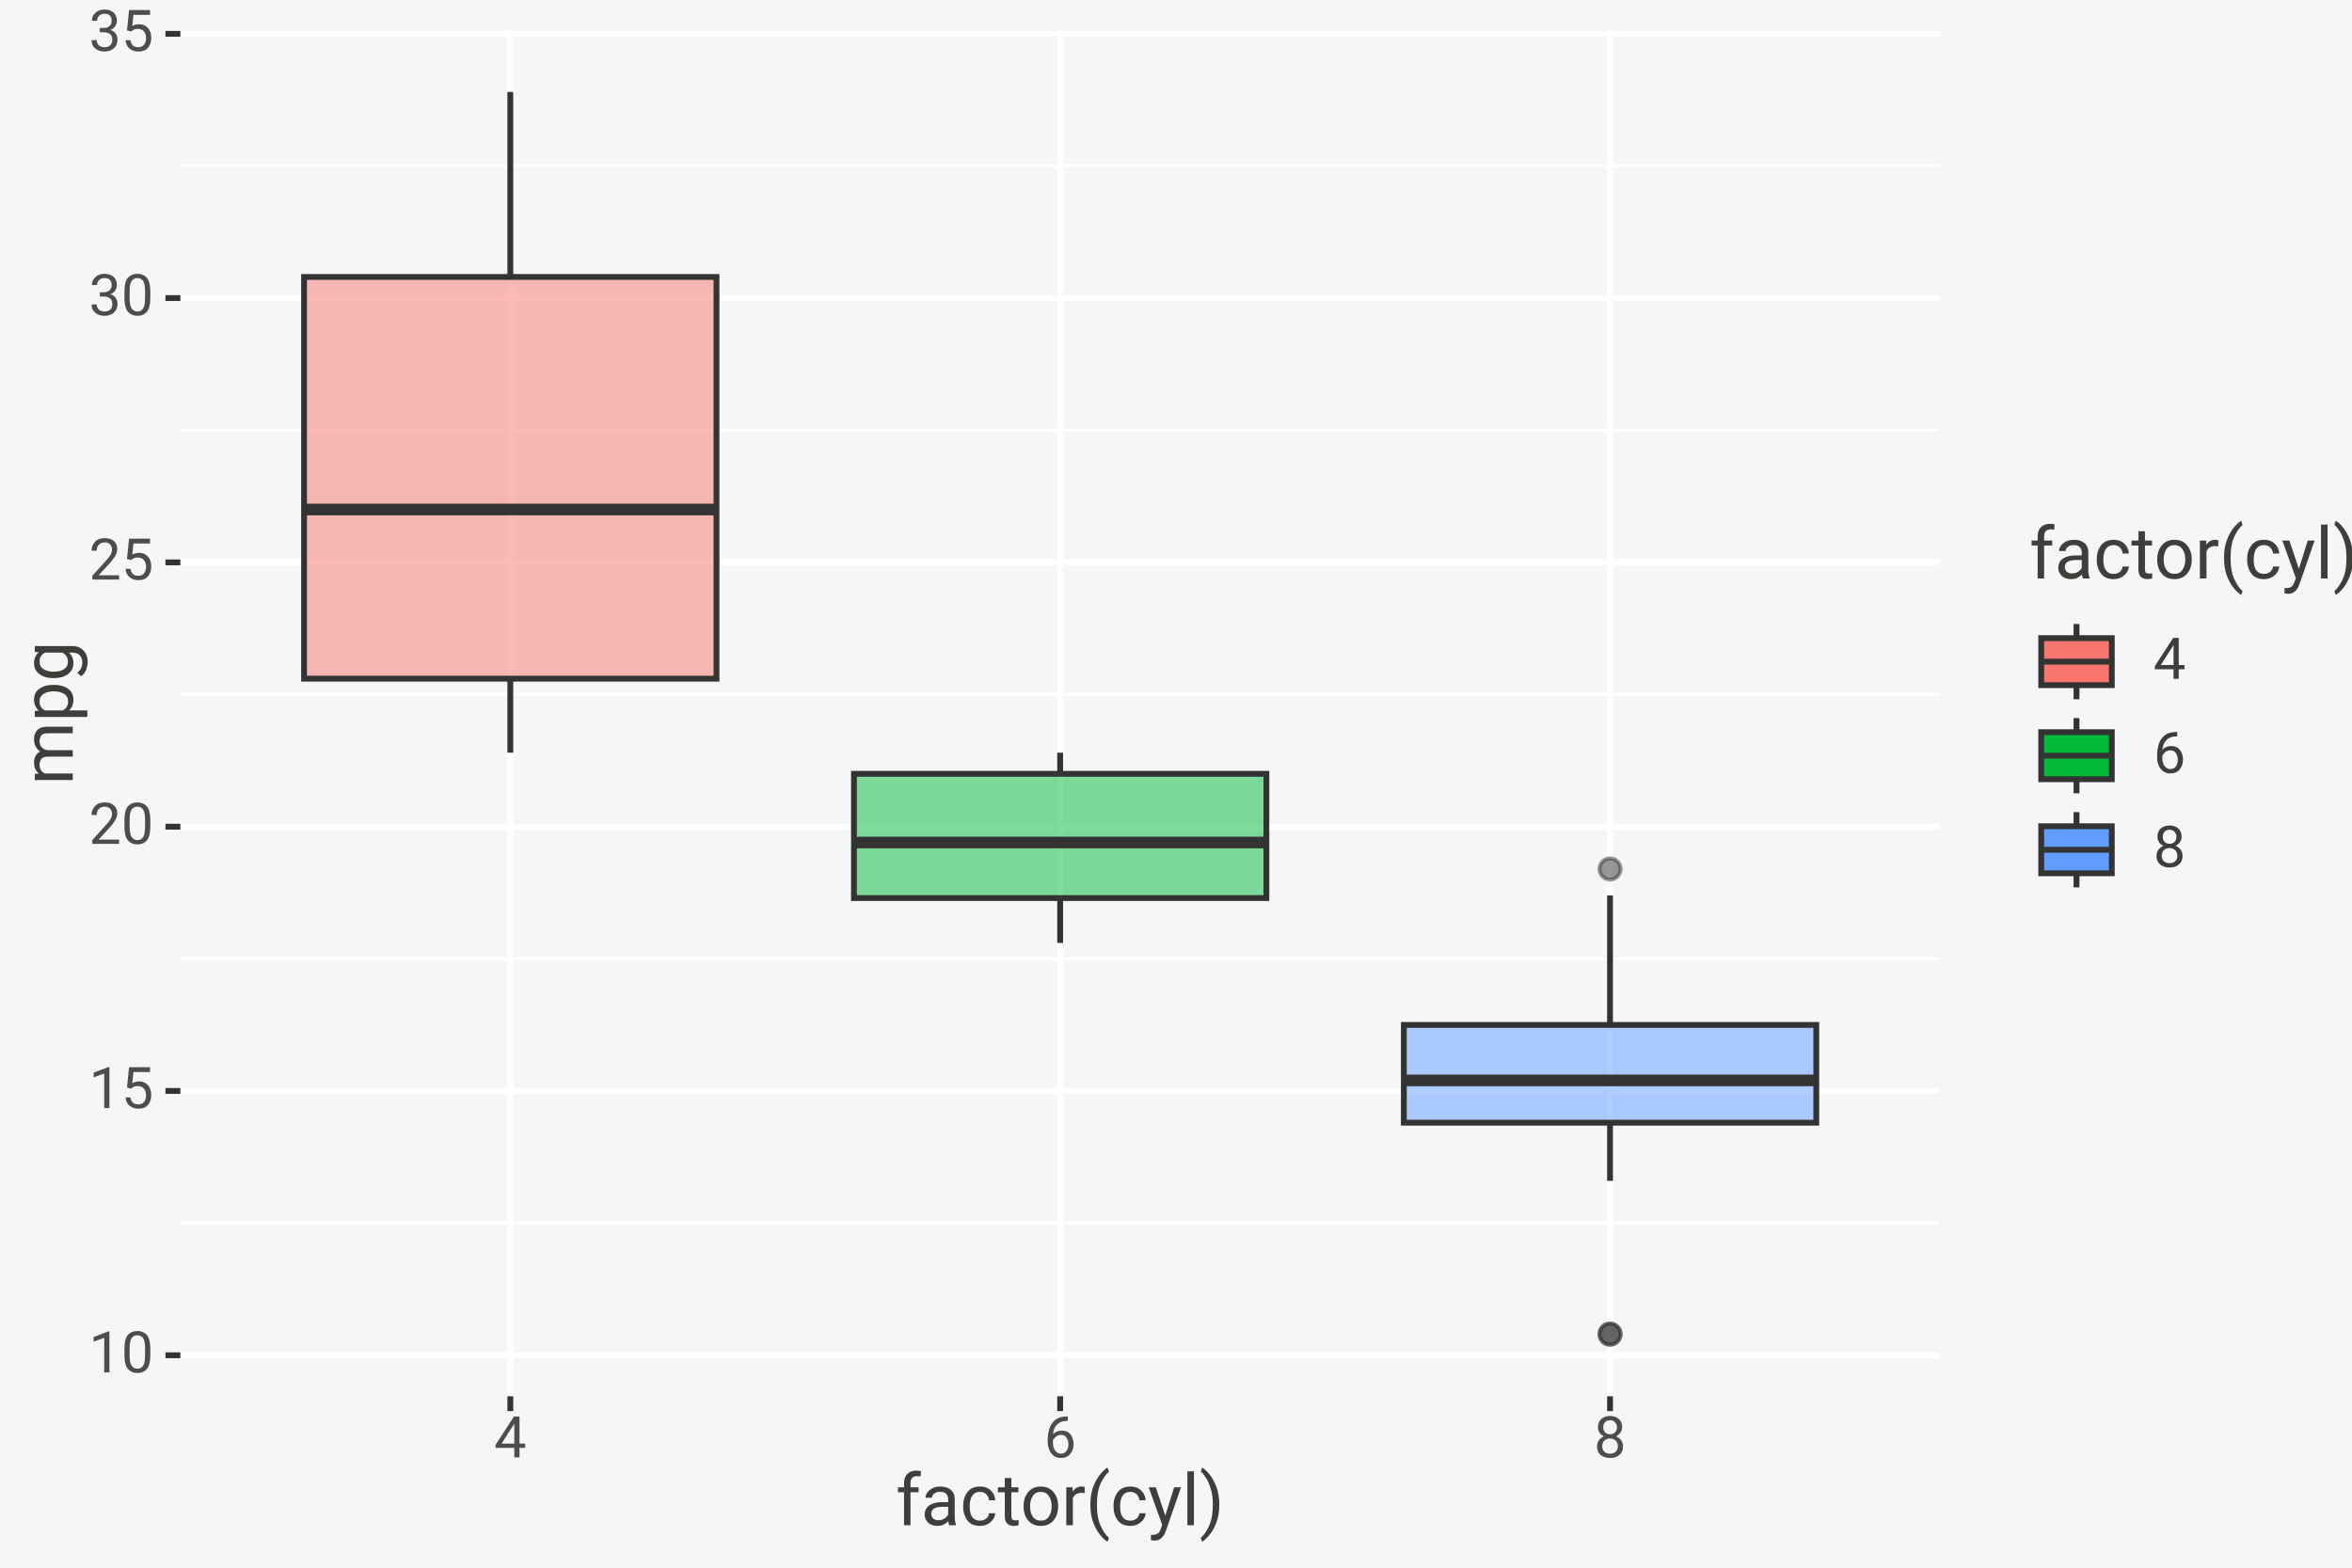
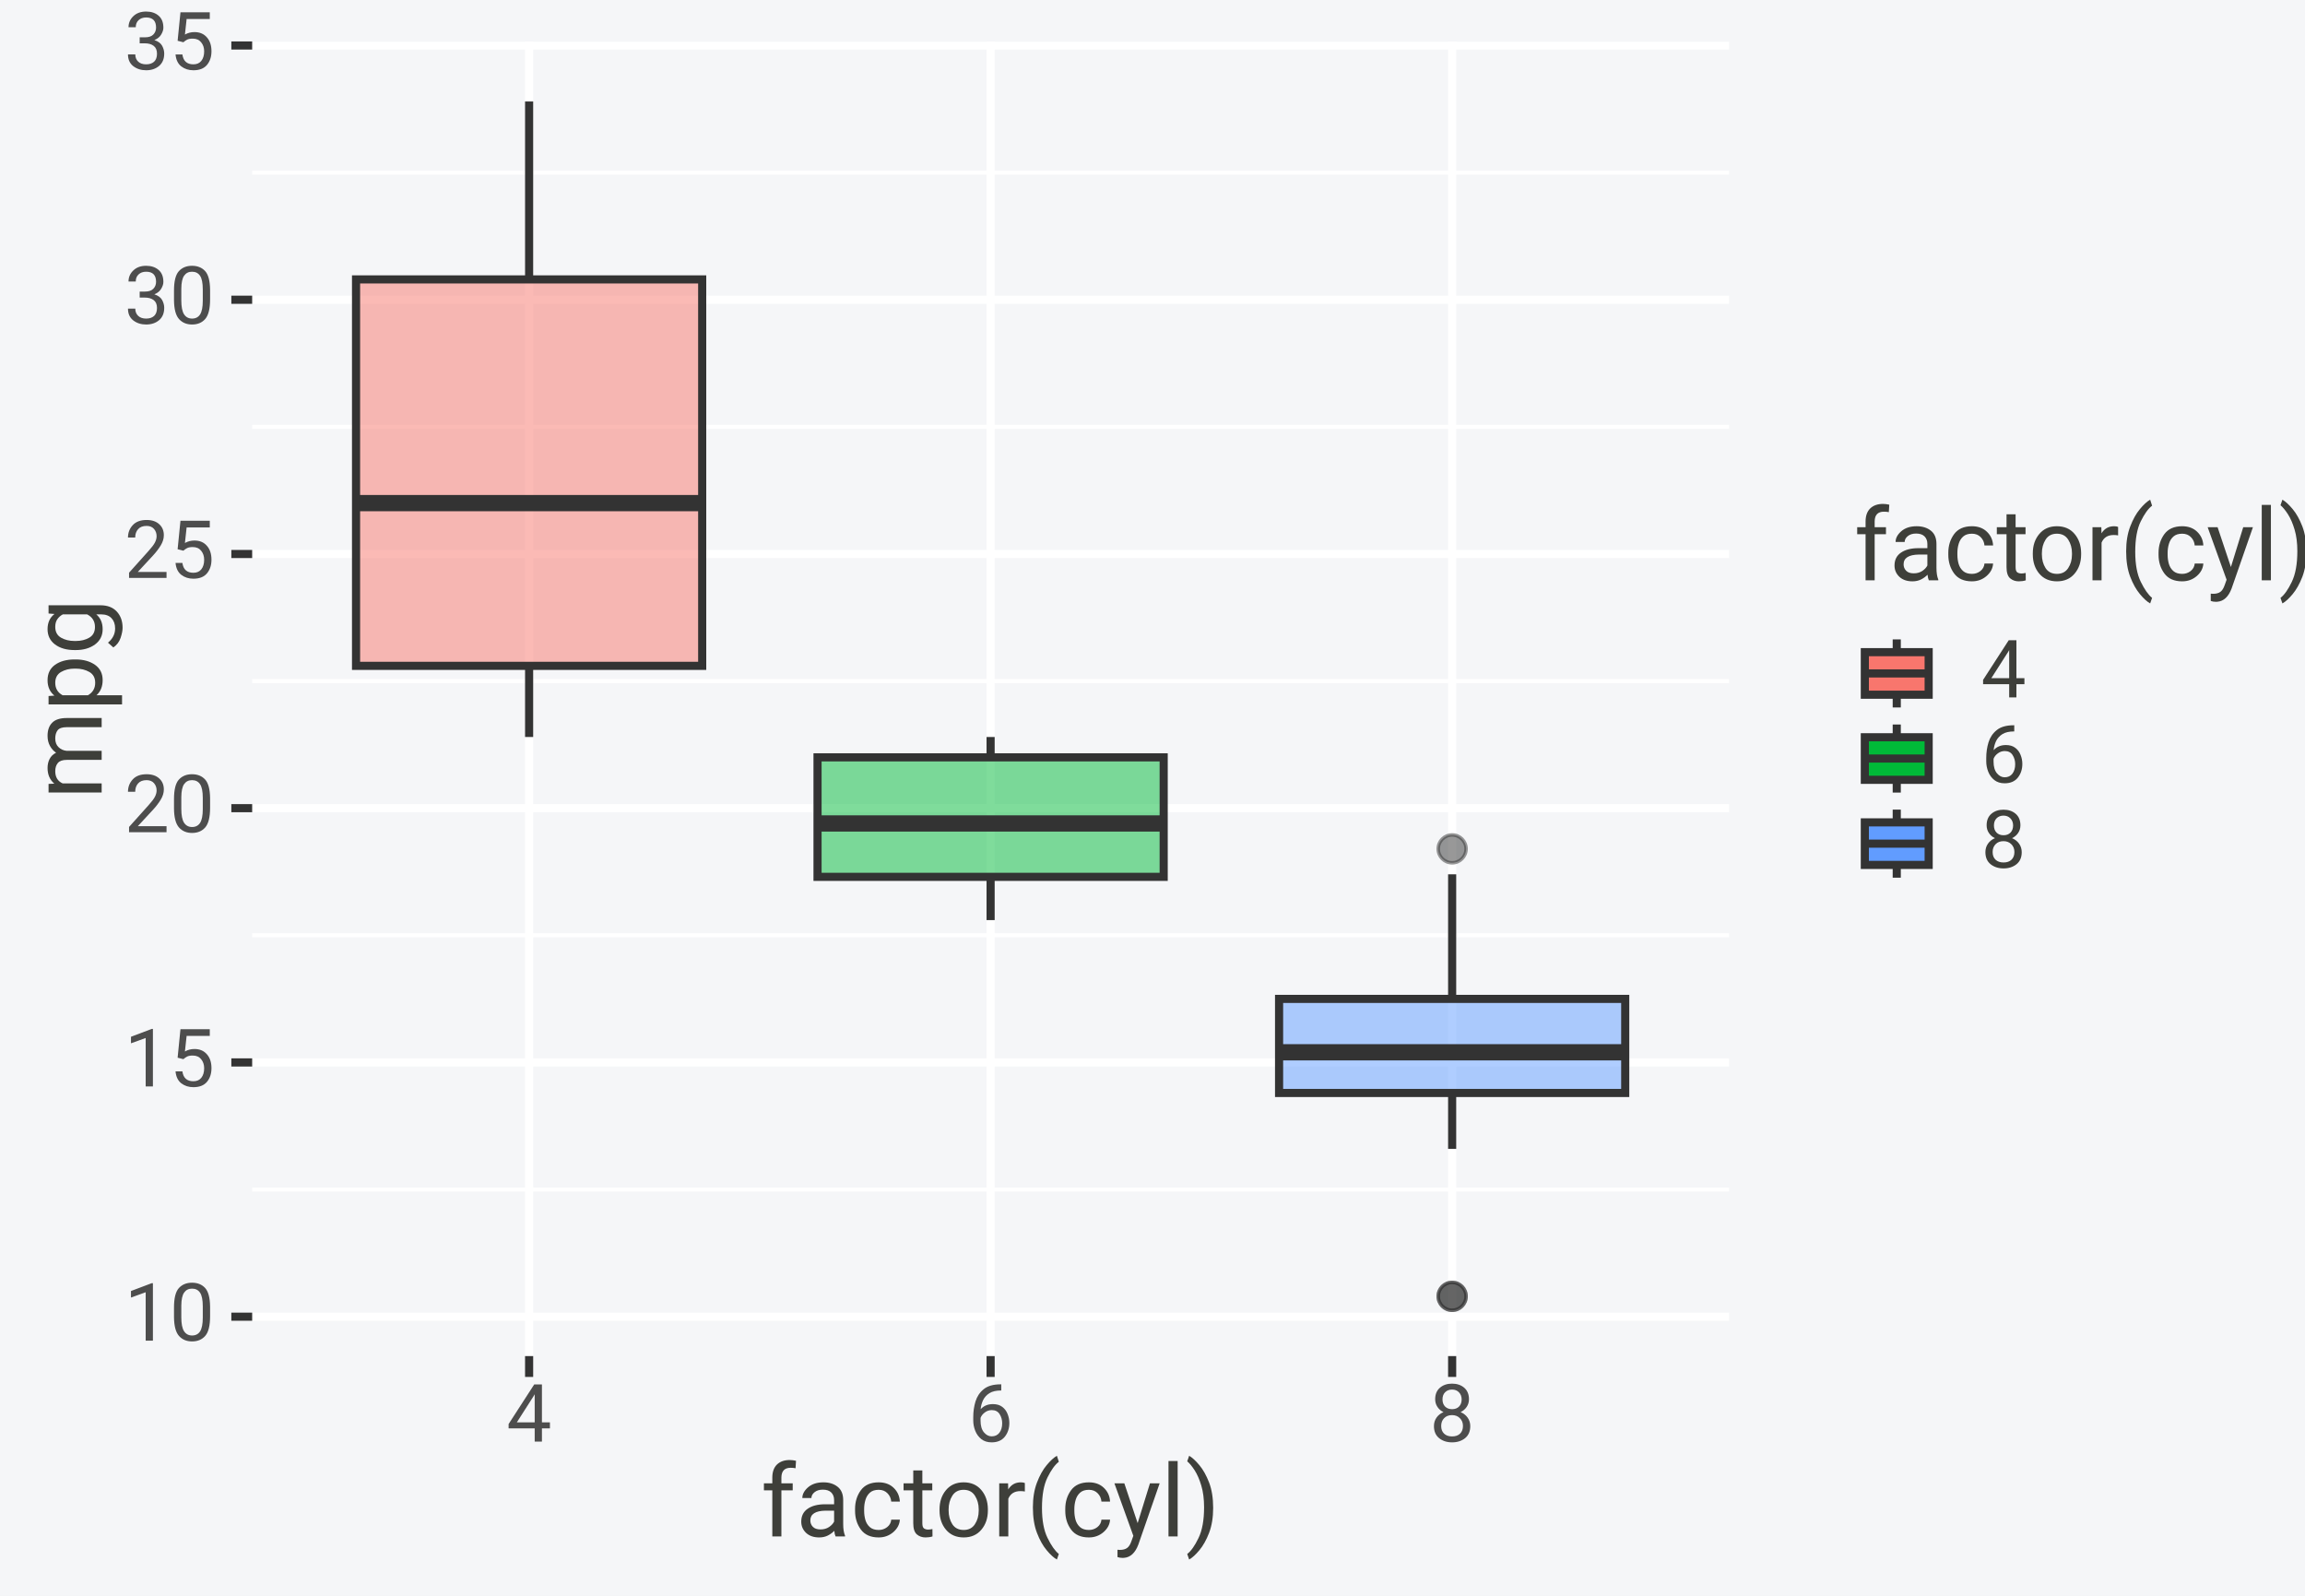
- <svg xmlns="http://www.w3.org/2000/svg" width="432.00pt" height="288.00pt" viewBox="0 0 432.00 288.00">
+ <svg xmlns="http://www.w3.org/2000/svg" width="468.00pt" height="324.00pt" viewBox="0 0 468.00 324.00">
  <g class="svglite">
    <defs>
      <style type="text/css">
    /* theme-aware-processed */
    .svglite line, .svglite polyline, .svglite polygon, .svglite path, .svglite circle {
      fill: none;
      stroke: #3E3F3A;
      stroke-linecap: round;
      stroke-linejoin: round;
      stroke-miterlimit: 10.00;
    }
    .svglite &gt; g &gt; rect {
      fill: none;
      stroke: #3E3F3A;
      stroke-linecap: round;
      stroke-linejoin: round;
      stroke-miterlimit: 10.00;
    }
    .svglite text {
      white-space: pre;
      fill: #3E3F3A;
    }
    .svglite g.glyphgroup path {
      fill: inherit;
      stroke: none;
    }
  </style>
    </defs>
    <rect width="100%" height="100%" style="stroke: none; fill: #F5F6F8;" />
    <defs>
-       <clipPath id="cpMC4wMHw0MzIuMDB8MC4wMHwyODguMDA=">
-         <rect x="0.00" y="0.00" width="432.00" height="288.00" />
+       <clipPath id="cpMC4wMHw0NjguMDB8MC4wMHwzMjQuMDA=">
+         <rect x="0.00" y="0.00" width="468.00" height="324.00" />
      </clipPath>
    </defs>
-     <g clip-path="url(#cpMC4wMHw0MzIuMDB8MC4wMHwyODguMDA=)">
-       <rect x="0" y="0.00" width="432.00" height="288.00" style="stroke-width: 1.07; stroke: none;" />
+     <g clip-path="url(#cpMC4wMHw0NjguMDB8MC4wMHwzMjQuMDA=)">
+       <rect x="0.00" y="0.00" width="468.00" height="324.00" style="stroke-width: 1.65; stroke: none;" />
    </g>
    <defs>
-       <clipPath id="cpMzMuMTN8MzU2LjMyfDUuNDh8MjU2LjUw">
-         <rect x="33.13" y="5.48" width="323.19" height="251.02" />
+       <clipPath id="cpNTEuMjB8MzUxLjA3fDguNDd8Mjc1LjMz">
+         <rect x="51.20" y="8.47" width="299.86" height="266.86" />
      </clipPath>
    </defs>
-     <g clip-path="url(#cpMzMuMTN8MzU2LjMyfDUuNDh8MjU2LjUw)">
-       <rect x="33.13" y="5.48" width="323.19" height="251.02" style="stroke-width: 1.07; stroke: none;" />
-       <polyline points="33.13,224.70 356.32,224.70 " style="stroke-width: 0.53; stroke: #FFFFFF; stroke-linecap: butt;" />
-       <polyline points="33.13,176.15 356.32,176.15 " style="stroke-width: 0.53; stroke: #FFFFFF; stroke-linecap: butt;" />
-       <polyline points="33.13,127.59 356.32,127.59 " style="stroke-width: 0.53; stroke: #FFFFFF; stroke-linecap: butt;" />
-       <polyline points="33.13,79.04 356.32,79.04 " style="stroke-width: 0.53; stroke: #FFFFFF; stroke-linecap: butt;" />
-       <polyline points="33.13,30.48 356.32,30.48 " style="stroke-width: 0.53; stroke: #FFFFFF; stroke-linecap: butt;" />
-       <polyline points="33.13,248.98 356.32,248.98 " style="stroke-width: 1.07; stroke: #FFFFFF; stroke-linecap: butt;" />
-       <polyline points="33.13,200.42 356.32,200.42 " style="stroke-width: 1.07; stroke: #FFFFFF; stroke-linecap: butt;" />
-       <polyline points="33.13,151.87 356.32,151.87 " style="stroke-width: 1.07; stroke: #FFFFFF; stroke-linecap: butt;" />
-       <polyline points="33.13,103.32 356.32,103.32 " style="stroke-width: 1.07; stroke: #FFFFFF; stroke-linecap: butt;" />
-       <polyline points="33.13,54.76 356.32,54.76 " style="stroke-width: 1.07; stroke: #FFFFFF; stroke-linecap: butt;" />
-       <polyline points="33.13,6.21 356.32,6.21 " style="stroke-width: 1.07; stroke: #FFFFFF; stroke-linecap: butt;" />
-       <polyline points="93.73,256.50 93.73,5.48 " style="stroke-width: 1.07; stroke: #FFFFFF; stroke-linecap: butt;" />
-       <polyline points="194.72,256.50 194.72,5.48 " style="stroke-width: 1.07; stroke: #FFFFFF; stroke-linecap: butt;" />
-       <polyline points="295.72,256.50 295.72,5.48 " style="stroke-width: 1.07; stroke: #FFFFFF; stroke-linecap: butt;" />
-       <line x1="93.73" y1="50.88" x2="93.73" y2="16.89" style="stroke-width: 1.07; stroke: #333333; stroke-linecap: butt;" />
-       <line x1="93.73" y1="124.68" x2="93.73" y2="138.27" style="stroke-width: 1.07; stroke: #333333; stroke-linecap: butt;" />
-       <polygon points="55.85,50.88 55.85,124.68 131.60,124.68 131.60,50.88 55.85,50.88 " style="stroke-width: 1.07; stroke: #333333; stroke-linecap: butt; stroke-linejoin: miter; fill: #F8766D; fill-opacity: 0.50;" />
-       <line x1="55.85" y1="93.60" x2="131.60" y2="93.60" style="stroke-width: 2.13; stroke: #333333; stroke-linecap: butt; stroke-linejoin: miter;" />
-       <line x1="194.72" y1="142.16" x2="194.72" y2="138.27" style="stroke-width: 1.07; stroke: #333333; stroke-linecap: butt;" />
-       <line x1="194.72" y1="164.98" x2="194.72" y2="173.23" style="stroke-width: 1.07; stroke: #333333; stroke-linecap: butt;" />
-       <polygon points="156.85,142.16 156.85,164.98 232.60,164.98 232.60,142.16 156.85,142.16 " style="stroke-width: 1.07; stroke: #333333; stroke-linecap: butt; stroke-linejoin: miter; fill: #00BA38; fill-opacity: 0.50;" />
-       <line x1="156.85" y1="154.78" x2="232.60" y2="154.78" style="stroke-width: 2.13; stroke: #333333; stroke-linecap: butt; stroke-linejoin: miter;" />
-       <circle cx="295.72" cy="245.09" r="1.95" style="stroke-width: 0.71; stroke: #333333; stroke-opacity: 0.50; fill: #333333; fill-opacity: 0.50;" />
-       <circle cx="295.72" cy="245.09" r="1.95" style="stroke-width: 0.71; stroke: #333333; stroke-opacity: 0.50; fill: #333333; fill-opacity: 0.50;" />
-       <circle cx="295.72" cy="159.64" r="1.95" style="stroke-width: 0.71; stroke: #333333; stroke-opacity: 0.50; fill: #333333; fill-opacity: 0.50;" />
-       <line x1="295.72" y1="188.29" x2="295.72" y2="164.49" style="stroke-width: 1.07; stroke: #333333; stroke-linecap: butt;" />
-       <line x1="295.72" y1="206.25" x2="295.72" y2="216.93" style="stroke-width: 1.07; stroke: #333333; stroke-linecap: butt;" />
-       <polygon points="257.85,188.29 257.85,206.25 333.60,206.25 333.60,188.29 257.85,188.29 " style="stroke-width: 1.07; stroke: #333333; stroke-linecap: butt; stroke-linejoin: miter; fill: #619CFF; fill-opacity: 0.50;" />
-       <line x1="257.85" y1="198.48" x2="333.60" y2="198.48" style="stroke-width: 2.13; stroke: #333333; stroke-linecap: butt; stroke-linejoin: miter;" />
+     <g clip-path="url(#cpNTEuMjB8MzUxLjA3fDguNDd8Mjc1LjMz)">
+       <rect x="51.20" y="8.47" width="299.86" height="266.86" style="stroke-width: 1.65; stroke: none;" />
+       <polyline points="51.20,241.52 351.07,241.52 " style="stroke-width: 0.82; stroke: #FFFFFF; stroke-linecap: butt;" />
+       <polyline points="51.20,189.90 351.07,189.90 " style="stroke-width: 0.82; stroke: #FFFFFF; stroke-linecap: butt;" />
+       <polyline points="51.20,138.29 351.07,138.29 " style="stroke-width: 0.82; stroke: #FFFFFF; stroke-linecap: butt;" />
+       <polyline points="51.20,86.67 351.07,86.67 " style="stroke-width: 0.82; stroke: #FFFFFF; stroke-linecap: butt;" />
+       <polyline points="51.20,35.05 351.07,35.05 " style="stroke-width: 0.82; stroke: #FFFFFF; stroke-linecap: butt;" />
+       <polyline points="51.20,267.33 351.07,267.33 " style="stroke-width: 1.65; stroke: #FFFFFF; stroke-linecap: butt;" />
+       <polyline points="51.20,215.71 351.07,215.71 " style="stroke-width: 1.65; stroke: #FFFFFF; stroke-linecap: butt;" />
+       <polyline points="51.20,164.09 351.07,164.09 " style="stroke-width: 1.65; stroke: #FFFFFF; stroke-linecap: butt;" />
+       <polyline points="51.20,112.48 351.07,112.48 " style="stroke-width: 1.65; stroke: #FFFFFF; stroke-linecap: butt;" />
+       <polyline points="51.20,60.86 351.07,60.86 " style="stroke-width: 1.65; stroke: #FFFFFF; stroke-linecap: butt;" />
+       <polyline points="51.20,9.24 351.07,9.24 " style="stroke-width: 1.65; stroke: #FFFFFF; stroke-linecap: butt;" />
+       <polyline points="107.43,275.33 107.43,8.47 " style="stroke-width: 1.65; stroke: #FFFFFF; stroke-linecap: butt;" />
+       <polyline points="201.13,275.33 201.13,8.47 " style="stroke-width: 1.65; stroke: #FFFFFF; stroke-linecap: butt;" />
+       <polyline points="294.84,275.33 294.84,8.47 " style="stroke-width: 1.65; stroke: #FFFFFF; stroke-linecap: butt;" />
+       <line x1="107.43" y1="56.73" x2="107.43" y2="20.60" style="stroke-width: 1.65; stroke: #333333; stroke-linecap: butt;" />
+       <line x1="107.43" y1="135.19" x2="107.43" y2="149.64" style="stroke-width: 1.65; stroke: #333333; stroke-linecap: butt;" />
+       <polygon points="72.29,56.73 72.29,135.19 142.57,135.19 142.57,56.73 72.29,56.73 " style="stroke-width: 1.65; stroke: #333333; stroke-linecap: butt; stroke-linejoin: miter; fill: #F8766D; fill-opacity: 0.50;" />
+       <line x1="72.29" y1="102.15" x2="142.57" y2="102.15" style="stroke-width: 3.30; stroke: #333333; stroke-linecap: butt; stroke-linejoin: miter;" />
+       <line x1="201.13" y1="153.77" x2="201.13" y2="149.64" style="stroke-width: 1.65; stroke: #333333; stroke-linecap: butt;" />
+       <line x1="201.13" y1="178.03" x2="201.13" y2="186.81" style="stroke-width: 1.65; stroke: #333333; stroke-linecap: butt;" />
+       <polygon points="165.99,153.77 165.99,178.03 236.27,178.03 236.27,153.77 165.99,153.77 " style="stroke-width: 1.65; stroke: #333333; stroke-linecap: butt; stroke-linejoin: miter; fill: #00BA38; fill-opacity: 0.50;" />
+       <line x1="165.99" y1="167.19" x2="236.27" y2="167.19" style="stroke-width: 3.30; stroke: #333333; stroke-linecap: butt; stroke-linejoin: miter;" />
+       <circle cx="294.84" cy="263.20" r="2.83" style="stroke-width: 0.71; stroke: #333333; stroke-opacity: 0.50; fill: #333333; fill-opacity: 0.50;" />
+       <circle cx="294.84" cy="263.20" r="2.83" style="stroke-width: 0.71; stroke: #333333; stroke-opacity: 0.50; fill: #333333; fill-opacity: 0.50;" />
+       <circle cx="294.84" cy="172.35" r="2.83" style="stroke-width: 0.71; stroke: #333333; stroke-opacity: 0.50; fill: #333333; fill-opacity: 0.50;" />
+       <line x1="294.84" y1="202.81" x2="294.84" y2="177.51" style="stroke-width: 1.65; stroke: #333333; stroke-linecap: butt;" />
+       <line x1="294.84" y1="221.91" x2="294.84" y2="233.26" style="stroke-width: 1.65; stroke: #333333; stroke-linecap: butt;" />
+       <polygon points="259.70,202.81 259.70,221.91 329.98,221.91 329.98,202.81 259.70,202.81 " style="stroke-width: 1.65; stroke: #333333; stroke-linecap: butt; stroke-linejoin: miter; fill: #619CFF; fill-opacity: 0.50;" />
+       <line x1="259.70" y1="213.65" x2="329.98" y2="213.65" style="stroke-width: 3.30; stroke: #333333; stroke-linecap: butt; stroke-linejoin: miter;" />
    </g>
-     <g clip-path="url(#cpMC4wMHw0MzIuMDB8MC4wMHwyODguMDA=)">
-       <text x="28.20" y="252.13" text-anchor="end" style="font-size: 0.88em;fill: #4D4D4D; font-family: &quot;Roboto&quot;, -apple-system, BlinkMacSystemFont, &quot;Segoe UI&quot;, system-ui, sans-serif;">10</text>
-       <text x="28.20" y="203.57" text-anchor="end" style="font-size: 0.88em;fill: #4D4D4D; font-family: &quot;Roboto&quot;, -apple-system, BlinkMacSystemFont, &quot;Segoe UI&quot;, system-ui, sans-serif;">15</text>
-       <text x="28.20" y="155.02" text-anchor="end" style="font-size: 0.88em;fill: #4D4D4D; font-family: &quot;Roboto&quot;, -apple-system, BlinkMacSystemFont, &quot;Segoe UI&quot;, system-ui, sans-serif;">20</text>
-       <text x="28.20" y="106.47" text-anchor="end" style="font-size: 0.88em;fill: #4D4D4D; font-family: &quot;Roboto&quot;, -apple-system, BlinkMacSystemFont, &quot;Segoe UI&quot;, system-ui, sans-serif;">25</text>
-       <text x="28.20" y="57.91" text-anchor="end" style="font-size: 0.88em;fill: #4D4D4D; font-family: &quot;Roboto&quot;, -apple-system, BlinkMacSystemFont, &quot;Segoe UI&quot;, system-ui, sans-serif;">30</text>
-       <text x="28.20" y="9.36" text-anchor="end" style="font-size: 0.88em;fill: #4D4D4D; font-family: &quot;Roboto&quot;, -apple-system, BlinkMacSystemFont, &quot;Segoe UI&quot;, system-ui, sans-serif;">35</text>
-       <polyline points="30.39,248.98 33.13,248.98 " style="stroke-width: 1.07; stroke: #333333; stroke-linecap: butt;" />
-       <polyline points="30.39,200.42 33.13,200.42 " style="stroke-width: 1.07; stroke: #333333; stroke-linecap: butt;" />
-       <polyline points="30.39,151.87 33.13,151.87 " style="stroke-width: 1.07; stroke: #333333; stroke-linecap: butt;" />
-       <polyline points="30.39,103.32 33.13,103.32 " style="stroke-width: 1.07; stroke: #333333; stroke-linecap: butt;" />
-       <polyline points="30.39,54.76 33.13,54.76 " style="stroke-width: 1.07; stroke: #333333; stroke-linecap: butt;" />
-       <polyline points="30.39,6.21 33.13,6.21 " style="stroke-width: 1.07; stroke: #333333; stroke-linecap: butt;" />
-       <polyline points="93.73,259.24 93.73,256.50 " style="stroke-width: 1.07; stroke: #333333; stroke-linecap: butt;" />
-       <polyline points="194.72,259.24 194.72,256.50 " style="stroke-width: 1.07; stroke: #333333; stroke-linecap: butt;" />
-       <polyline points="295.72,259.24 295.72,256.50 " style="stroke-width: 1.07; stroke: #333333; stroke-linecap: butt;" />
-       <text x="93.73" y="267.74" text-anchor="middle" style="font-size: 0.88em;fill: #4D4D4D; font-family: &quot;Roboto&quot;, -apple-system, BlinkMacSystemFont, &quot;Segoe UI&quot;, system-ui, sans-serif;">4</text>
-       <text x="194.72" y="267.74" text-anchor="middle" style="font-size: 0.88em;fill: #4D4D4D; font-family: &quot;Roboto&quot;, -apple-system, BlinkMacSystemFont, &quot;Segoe UI&quot;, system-ui, sans-serif;">6</text>
-       <text x="295.72" y="267.74" text-anchor="middle" style="font-size: 0.88em;fill: #4D4D4D; font-family: &quot;Roboto&quot;, -apple-system, BlinkMacSystemFont, &quot;Segoe UI&quot;, system-ui, sans-serif;">8</text>
-       <text x="194.72" y="280.20" text-anchor="middle" style="font-size: 1.1em; font-family: &quot;Roboto&quot;, -apple-system, BlinkMacSystemFont, &quot;Segoe UI&quot;, system-ui, sans-serif;">factor(cyl)</text>
-       <text transform="translate(13.36,130.99) rotate(-90)" text-anchor="middle" style="font-size: 1.1em; font-family: &quot;Roboto&quot;, -apple-system, BlinkMacSystemFont, &quot;Segoe UI&quot;, system-ui, sans-serif;">mpg</text>
-       <rect x="367.28" y="91.75" width="59.24" height="78.47" style="stroke-width: 0.75; stroke: none;" />
-       <rect x="367.28" y="91.75" width="59.24" height="78.47" style="stroke-width: 1.07; stroke: none;" />
-       <text x="372.76" y="106.27" style="font-size: 1.1em; font-family: &quot;Roboto&quot;, -apple-system, BlinkMacSystemFont, &quot;Segoe UI&quot;, system-ui, sans-serif;">factor(cyl)</text>
-       <rect x="372.76" y="112.91" width="17.28" height="17.28" style="stroke-width: 1.07; stroke: none;" />
-       <polyline points="381.40,128.46 381.40,125.87 " style="stroke-width: 1.07; stroke: #333333; stroke-linecap: butt; stroke-linejoin: miter;" />
-       <polyline points="381.40,117.23 381.40,114.64 " style="stroke-width: 1.07; stroke: #333333; stroke-linecap: butt; stroke-linejoin: miter;" />
-       <rect x="374.92" y="117.23" width="12.96" height="8.64" style="stroke-width: 1.07; stroke: #333333; stroke-linecap: butt; stroke-linejoin: miter; fill: #F8766D;" />
-       <polyline class="preserve-color" points="374.92,121.55 387.88,121.55 " style="stroke-width: 1.07; stroke: #333333; stroke-linecap: butt; stroke-linejoin: miter;" />
-       <polyline points="381.40,128.46 381.40,128.46 " style="stroke-width: 1.07; stroke: #333333; stroke-linecap: butt; stroke-linejoin: miter;" />
-       <polyline points="381.40,114.64 381.40,114.64 " style="stroke-width: 1.07; stroke: #333333; stroke-linecap: butt; stroke-linejoin: miter;" />
-       <rect x="372.76" y="130.19" width="17.28" height="17.28" style="stroke-width: 1.07; stroke: none;" />
-       <polyline points="381.40,145.74 381.40,143.15 " style="stroke-width: 1.07; stroke: #333333; stroke-linecap: butt; stroke-linejoin: miter;" />
-       <polyline points="381.40,134.51 381.40,131.92 " style="stroke-width: 1.07; stroke: #333333; stroke-linecap: butt; stroke-linejoin: miter;" />
-       <rect x="374.92" y="134.51" width="12.96" height="8.64" style="stroke-width: 1.07; stroke: #333333; stroke-linecap: butt; stroke-linejoin: miter; fill: #00BA38;" />
-       <polyline class="preserve-color" points="374.92,138.83 387.88,138.83 " style="stroke-width: 1.07; stroke: #333333; stroke-linecap: butt; stroke-linejoin: miter;" />
-       <polyline points="381.40,145.74 381.40,145.74 " style="stroke-width: 1.07; stroke: #333333; stroke-linecap: butt; stroke-linejoin: miter;" />
-       <polyline points="381.40,131.92 381.40,131.92 " style="stroke-width: 1.07; stroke: #333333; stroke-linecap: butt; stroke-linejoin: miter;" />
-       <rect x="372.76" y="147.47" width="17.28" height="17.28" style="stroke-width: 1.07; stroke: none;" />
-       <polyline points="381.40,163.02 381.40,160.43 " style="stroke-width: 1.07; stroke: #333333; stroke-linecap: butt; stroke-linejoin: miter;" />
-       <polyline points="381.40,151.79 381.40,149.20 " style="stroke-width: 1.07; stroke: #333333; stroke-linecap: butt; stroke-linejoin: miter;" />
-       <rect x="374.92" y="151.79" width="12.96" height="8.64" style="stroke-width: 1.07; stroke: #333333; stroke-linecap: butt; stroke-linejoin: miter; fill: #619CFF;" />
-       <polyline class="preserve-color" points="374.92,156.11 387.88,156.11 " style="stroke-width: 1.07; stroke: #333333; stroke-linecap: butt; stroke-linejoin: miter;" />
-       <polyline points="381.40,163.02 381.40,163.02 " style="stroke-width: 1.07; stroke: #333333; stroke-linecap: butt; stroke-linejoin: miter;" />
-       <polyline points="381.40,149.20 381.40,149.20 " style="stroke-width: 1.07; stroke: #333333; stroke-linecap: butt; stroke-linejoin: miter;" />
-       <text x="395.52" y="124.70" style="font-size: 0.88em; font-family: &quot;Roboto&quot;, -apple-system, BlinkMacSystemFont, &quot;Segoe UI&quot;, system-ui, sans-serif;">4</text>
-       <text x="395.52" y="141.98" style="font-size: 0.88em; font-family: &quot;Roboto&quot;, -apple-system, BlinkMacSystemFont, &quot;Segoe UI&quot;, system-ui, sans-serif;">6</text>
-       <text x="395.52" y="159.26" style="font-size: 0.88em; font-family: &quot;Roboto&quot;, -apple-system, BlinkMacSystemFont, &quot;Segoe UI&quot;, system-ui, sans-serif;">8</text>
+     <g clip-path="url(#cpMC4wMHw0NjguMDB8MC4wMHwzMjQuMDA=)">
+       <text x="43.58" y="272.20" text-anchor="end" style="font-size: 1.36em;fill: #4D4D4D; font-family: &quot;Roboto&quot;, -apple-system, BlinkMacSystemFont, &quot;Segoe UI&quot;, system-ui, sans-serif;">10</text>
+       <text x="43.58" y="220.58" text-anchor="end" style="font-size: 1.36em;fill: #4D4D4D; font-family: &quot;Roboto&quot;, -apple-system, BlinkMacSystemFont, &quot;Segoe UI&quot;, system-ui, sans-serif;">15</text>
+       <text x="43.58" y="168.96" text-anchor="end" style="font-size: 1.36em;fill: #4D4D4D; font-family: &quot;Roboto&quot;, -apple-system, BlinkMacSystemFont, &quot;Segoe UI&quot;, system-ui, sans-serif;">20</text>
+       <text x="43.58" y="117.34" text-anchor="end" style="font-size: 1.36em;fill: #4D4D4D; font-family: &quot;Roboto&quot;, -apple-system, BlinkMacSystemFont, &quot;Segoe UI&quot;, system-ui, sans-serif;">25</text>
+       <text x="43.58" y="65.73" text-anchor="end" style="font-size: 1.36em;fill: #4D4D4D; font-family: &quot;Roboto&quot;, -apple-system, BlinkMacSystemFont, &quot;Segoe UI&quot;, system-ui, sans-serif;">30</text>
+       <text x="43.58" y="14.11" text-anchor="end" style="font-size: 1.36em;fill: #4D4D4D; font-family: &quot;Roboto&quot;, -apple-system, BlinkMacSystemFont, &quot;Segoe UI&quot;, system-ui, sans-serif;">35</text>
+       <polyline points="46.97,267.33 51.20,267.33 " style="stroke-width: 1.65; stroke: #333333; stroke-linecap: butt;" />
+       <polyline points="46.97,215.71 51.20,215.71 " style="stroke-width: 1.65; stroke: #333333; stroke-linecap: butt;" />
+       <polyline points="46.97,164.09 51.20,164.09 " style="stroke-width: 1.65; stroke: #333333; stroke-linecap: butt;" />
+       <polyline points="46.97,112.48 51.20,112.48 " style="stroke-width: 1.65; stroke: #333333; stroke-linecap: butt;" />
+       <polyline points="46.97,60.86 51.20,60.86 " style="stroke-width: 1.65; stroke: #333333; stroke-linecap: butt;" />
+       <polyline points="46.97,9.24 51.20,9.24 " style="stroke-width: 1.65; stroke: #333333; stroke-linecap: butt;" />
+       <polyline points="107.43,279.56 107.43,275.33 " style="stroke-width: 1.65; stroke: #333333; stroke-linecap: butt;" />
+       <polyline points="201.13,279.56 201.13,275.33 " style="stroke-width: 1.65; stroke: #333333; stroke-linecap: butt;" />
+       <polyline points="294.84,279.56 294.84,275.33 " style="stroke-width: 1.65; stroke: #333333; stroke-linecap: butt;" />
+       <text x="107.43" y="292.69" text-anchor="middle" style="font-size: 1.36em;fill: #4D4D4D; font-family: &quot;Roboto&quot;, -apple-system, BlinkMacSystemFont, &quot;Segoe UI&quot;, system-ui, sans-serif;">4</text>
+       <text x="201.13" y="292.69" text-anchor="middle" style="font-size: 1.36em;fill: #4D4D4D; font-family: &quot;Roboto&quot;, -apple-system, BlinkMacSystemFont, &quot;Segoe UI&quot;, system-ui, sans-serif;">6</text>
+       <text x="294.84" y="292.69" text-anchor="middle" style="font-size: 1.36em;fill: #4D4D4D; font-family: &quot;Roboto&quot;, -apple-system, BlinkMacSystemFont, &quot;Segoe UI&quot;, system-ui, sans-serif;">8</text>
+       <text x="201.13" y="311.95" text-anchor="middle" style="font-size: 1.7em; font-family: &quot;Roboto&quot;, -apple-system, BlinkMacSystemFont, &quot;Segoe UI&quot;, system-ui, sans-serif;">factor(cyl)</text>
+       <text transform="translate(20.64,141.90) rotate(-90)" text-anchor="middle" style="font-size: 1.7em; font-family: &quot;Roboto&quot;, -apple-system, BlinkMacSystemFont, &quot;Segoe UI&quot;, system-ui, sans-serif;">mpg</text>
+       <rect x="368.00" y="95.40" width="91.53" height="93.00" style="stroke-width: 0.75; stroke: none;" />
+       <rect x="368.00" y="95.40" width="91.53" height="93.00" style="stroke-width: 1.65; stroke: none;" />
+       <text x="376.47" y="117.83" style="font-size: 1.7em; font-family: &quot;Roboto&quot;, -apple-system, BlinkMacSystemFont, &quot;Segoe UI&quot;, system-ui, sans-serif;">factor(cyl)</text>
+       <rect x="376.47" y="128.09" width="17.28" height="17.28" style="stroke-width: 1.65; stroke: none;" />
+       <polyline points="385.11,143.64 385.11,141.05 " style="stroke-width: 1.65; stroke: #333333; stroke-linecap: butt; stroke-linejoin: miter;" />
+       <polyline points="385.11,132.41 385.11,129.82 " style="stroke-width: 1.65; stroke: #333333; stroke-linecap: butt; stroke-linejoin: miter;" />
+       <rect x="378.63" y="132.41" width="12.96" height="8.64" style="stroke-width: 1.65; stroke: #333333; stroke-linecap: butt; stroke-linejoin: miter; fill: #F8766D;" />
+       <polyline class="preserve-color" points="378.63,136.73 391.59,136.73 " style="stroke-width: 1.65; stroke: #333333; stroke-linecap: butt; stroke-linejoin: miter;" />
+       <polyline points="385.11,143.64 385.11,143.64 " style="stroke-width: 1.65; stroke: #333333; stroke-linecap: butt; stroke-linejoin: miter;" />
+       <polyline points="385.11,129.82 385.11,129.82 " style="stroke-width: 1.65; stroke: #333333; stroke-linecap: butt; stroke-linejoin: miter;" />
+       <rect x="376.47" y="145.37" width="17.28" height="17.28" style="stroke-width: 1.65; stroke: none;" />
+       <polyline points="385.11,160.92 385.11,158.33 " style="stroke-width: 1.65; stroke: #333333; stroke-linecap: butt; stroke-linejoin: miter;" />
+       <polyline points="385.11,149.69 385.11,147.10 " style="stroke-width: 1.65; stroke: #333333; stroke-linecap: butt; stroke-linejoin: miter;" />
+       <rect x="378.63" y="149.69" width="12.96" height="8.64" style="stroke-width: 1.65; stroke: #333333; stroke-linecap: butt; stroke-linejoin: miter; fill: #00BA38;" />
+       <polyline class="preserve-color" points="378.63,154.01 391.59,154.01 " style="stroke-width: 1.65; stroke: #333333; stroke-linecap: butt; stroke-linejoin: miter;" />
+       <polyline points="385.11,160.92 385.11,160.92 " style="stroke-width: 1.65; stroke: #333333; stroke-linecap: butt; stroke-linejoin: miter;" />
+       <polyline points="385.11,147.10 385.11,147.10 " style="stroke-width: 1.65; stroke: #333333; stroke-linecap: butt; stroke-linejoin: miter;" />
+       <rect x="376.47" y="162.65" width="17.28" height="17.28" style="stroke-width: 1.65; stroke: none;" />
+       <polyline points="385.11,178.20 385.11,175.61 " style="stroke-width: 1.65; stroke: #333333; stroke-linecap: butt; stroke-linejoin: miter;" />
+       <polyline points="385.11,166.97 385.11,164.38 " style="stroke-width: 1.65; stroke: #333333; stroke-linecap: butt; stroke-linejoin: miter;" />
+       <rect x="378.63" y="166.97" width="12.96" height="8.64" style="stroke-width: 1.65; stroke: #333333; stroke-linecap: butt; stroke-linejoin: miter; fill: #619CFF;" />
+       <polyline class="preserve-color" points="378.63,171.29 391.59,171.29 " style="stroke-width: 1.65; stroke: #333333; stroke-linecap: butt; stroke-linejoin: miter;" />
+       <polyline points="385.11,178.20 385.11,178.20 " style="stroke-width: 1.65; stroke: #333333; stroke-linecap: butt; stroke-linejoin: miter;" />
+       <polyline points="385.11,164.38 385.11,164.38 " style="stroke-width: 1.65; stroke: #333333; stroke-linecap: butt; stroke-linejoin: miter;" />
+       <text x="402.22" y="141.60" style="font-size: 1.36em; font-family: &quot;Roboto&quot;, -apple-system, BlinkMacSystemFont, &quot;Segoe UI&quot;, system-ui, sans-serif;">4</text>
+       <text x="402.22" y="158.88" style="font-size: 1.36em; font-family: &quot;Roboto&quot;, -apple-system, BlinkMacSystemFont, &quot;Segoe UI&quot;, system-ui, sans-serif;">6</text>
+       <text x="402.22" y="176.16" style="font-size: 1.36em; font-family: &quot;Roboto&quot;, -apple-system, BlinkMacSystemFont, &quot;Segoe UI&quot;, system-ui, sans-serif;">8</text>
    </g>
  </g>
</svg>
